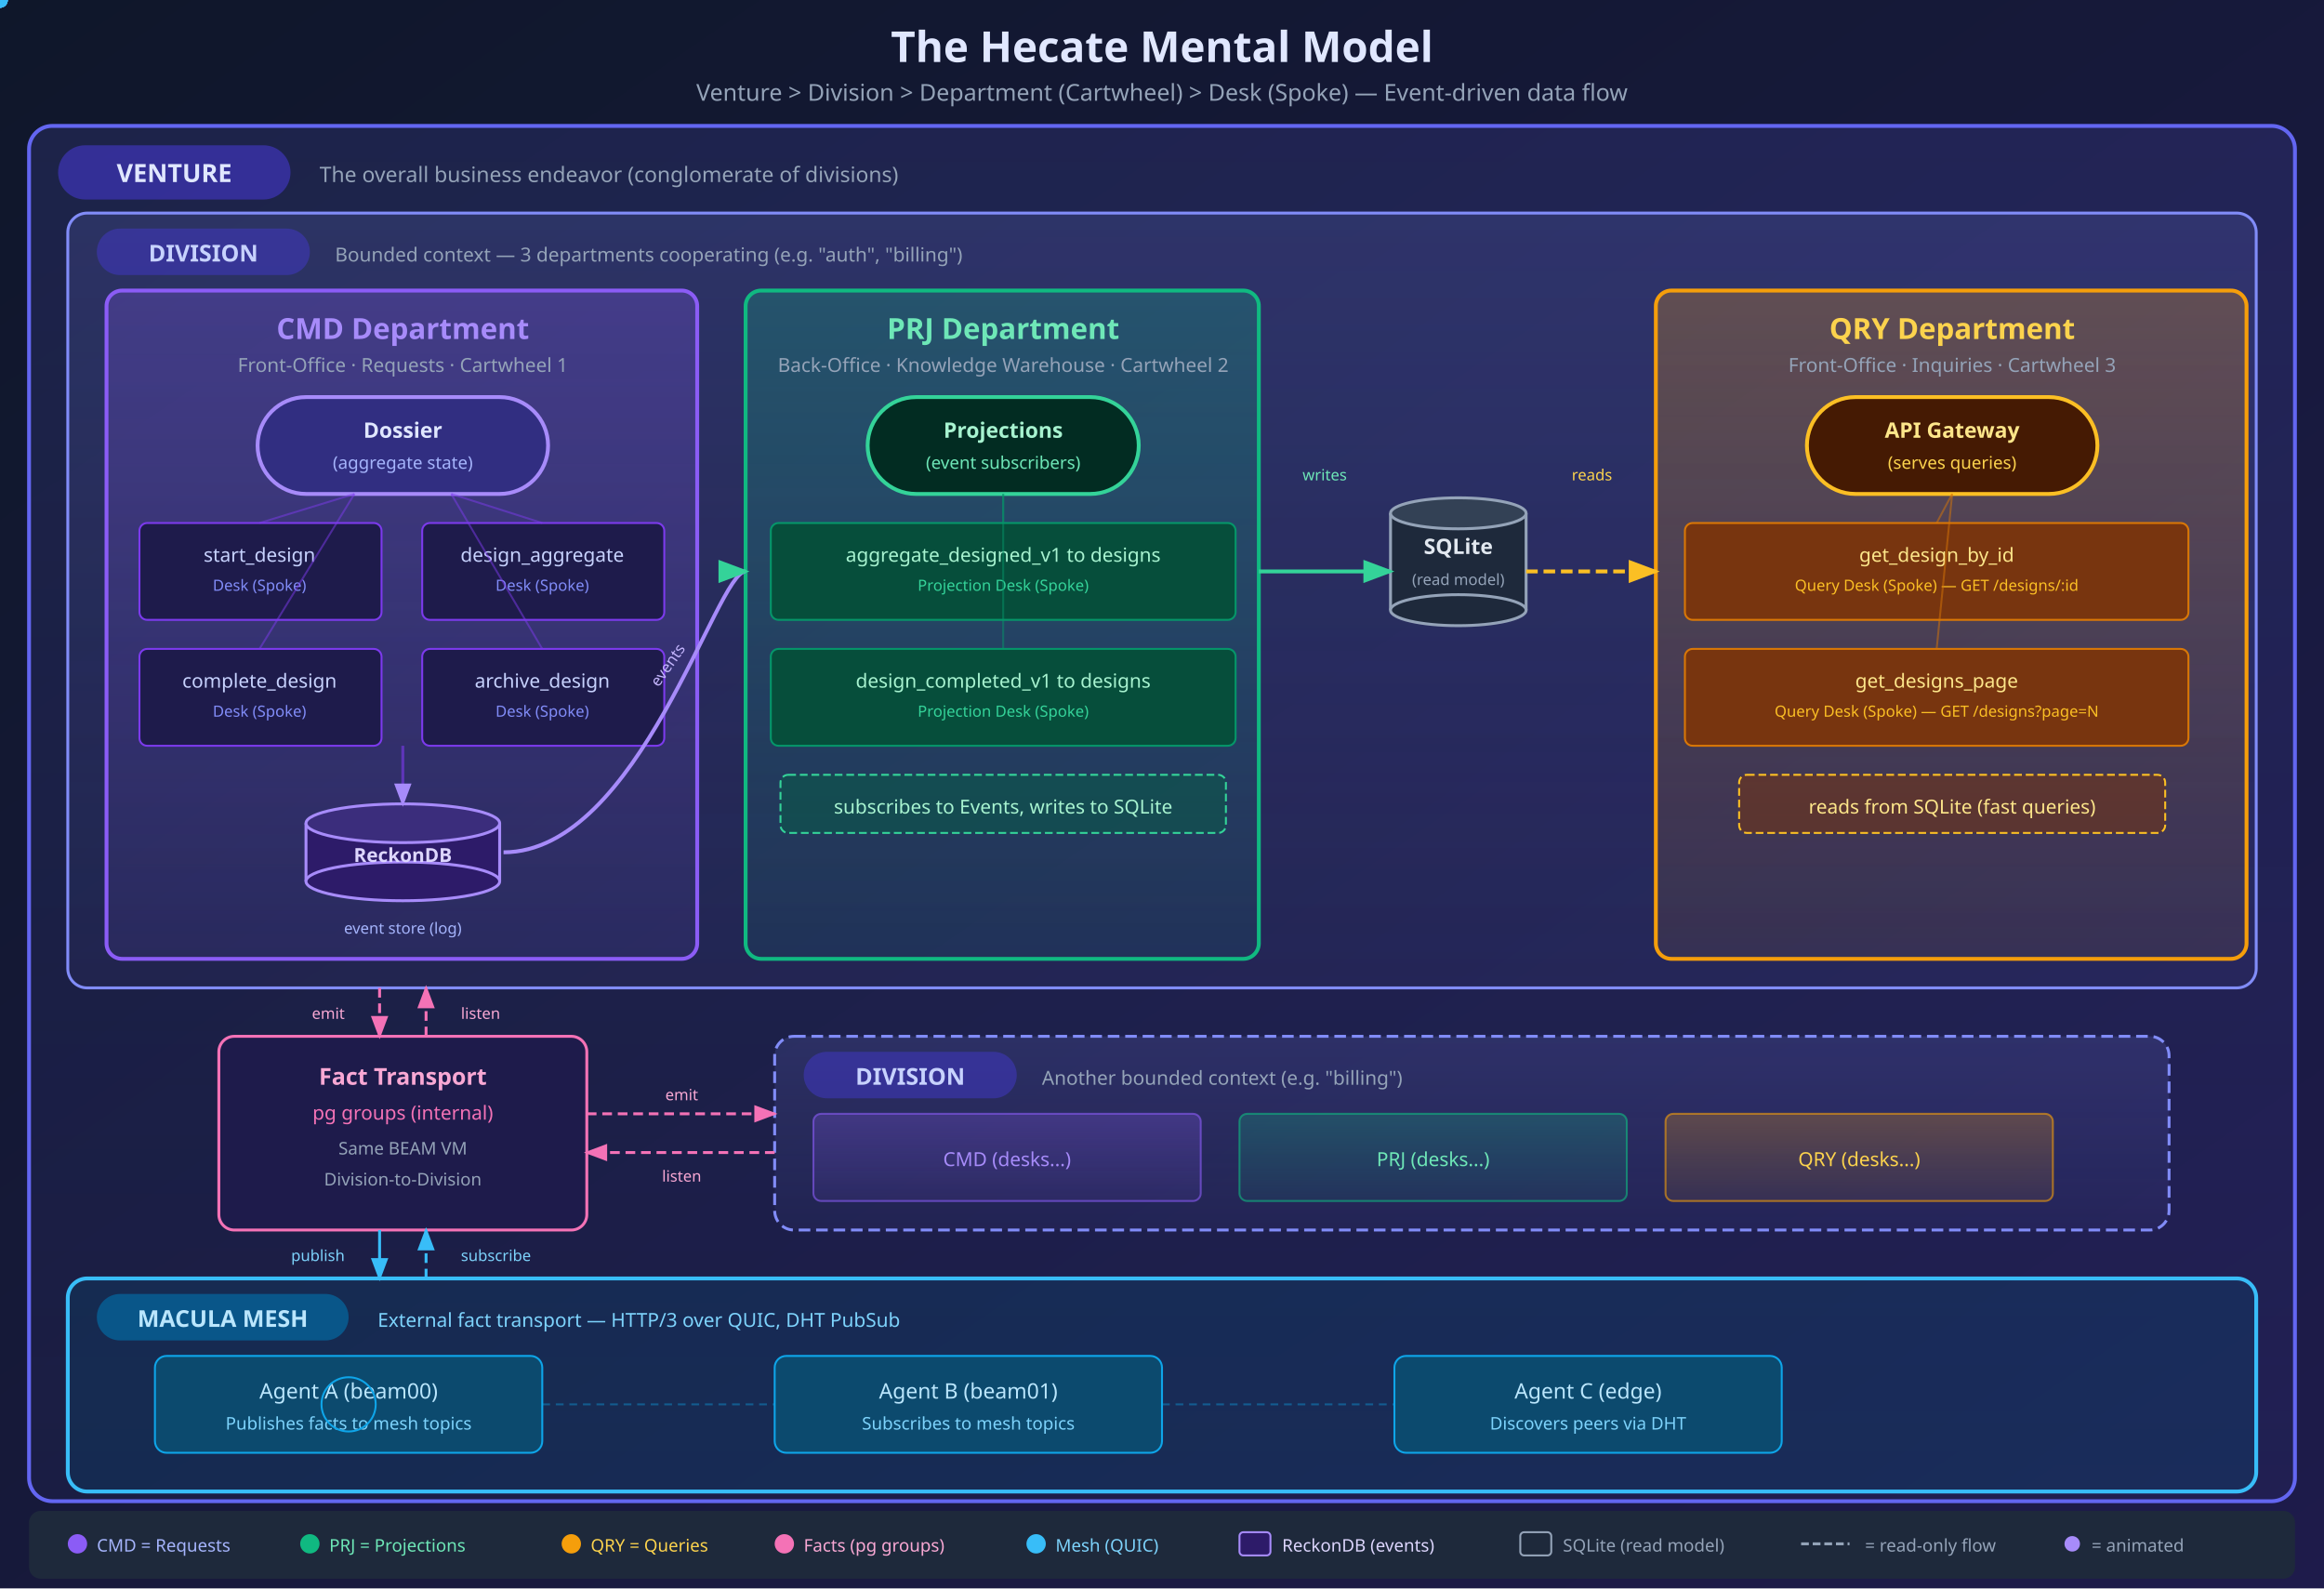
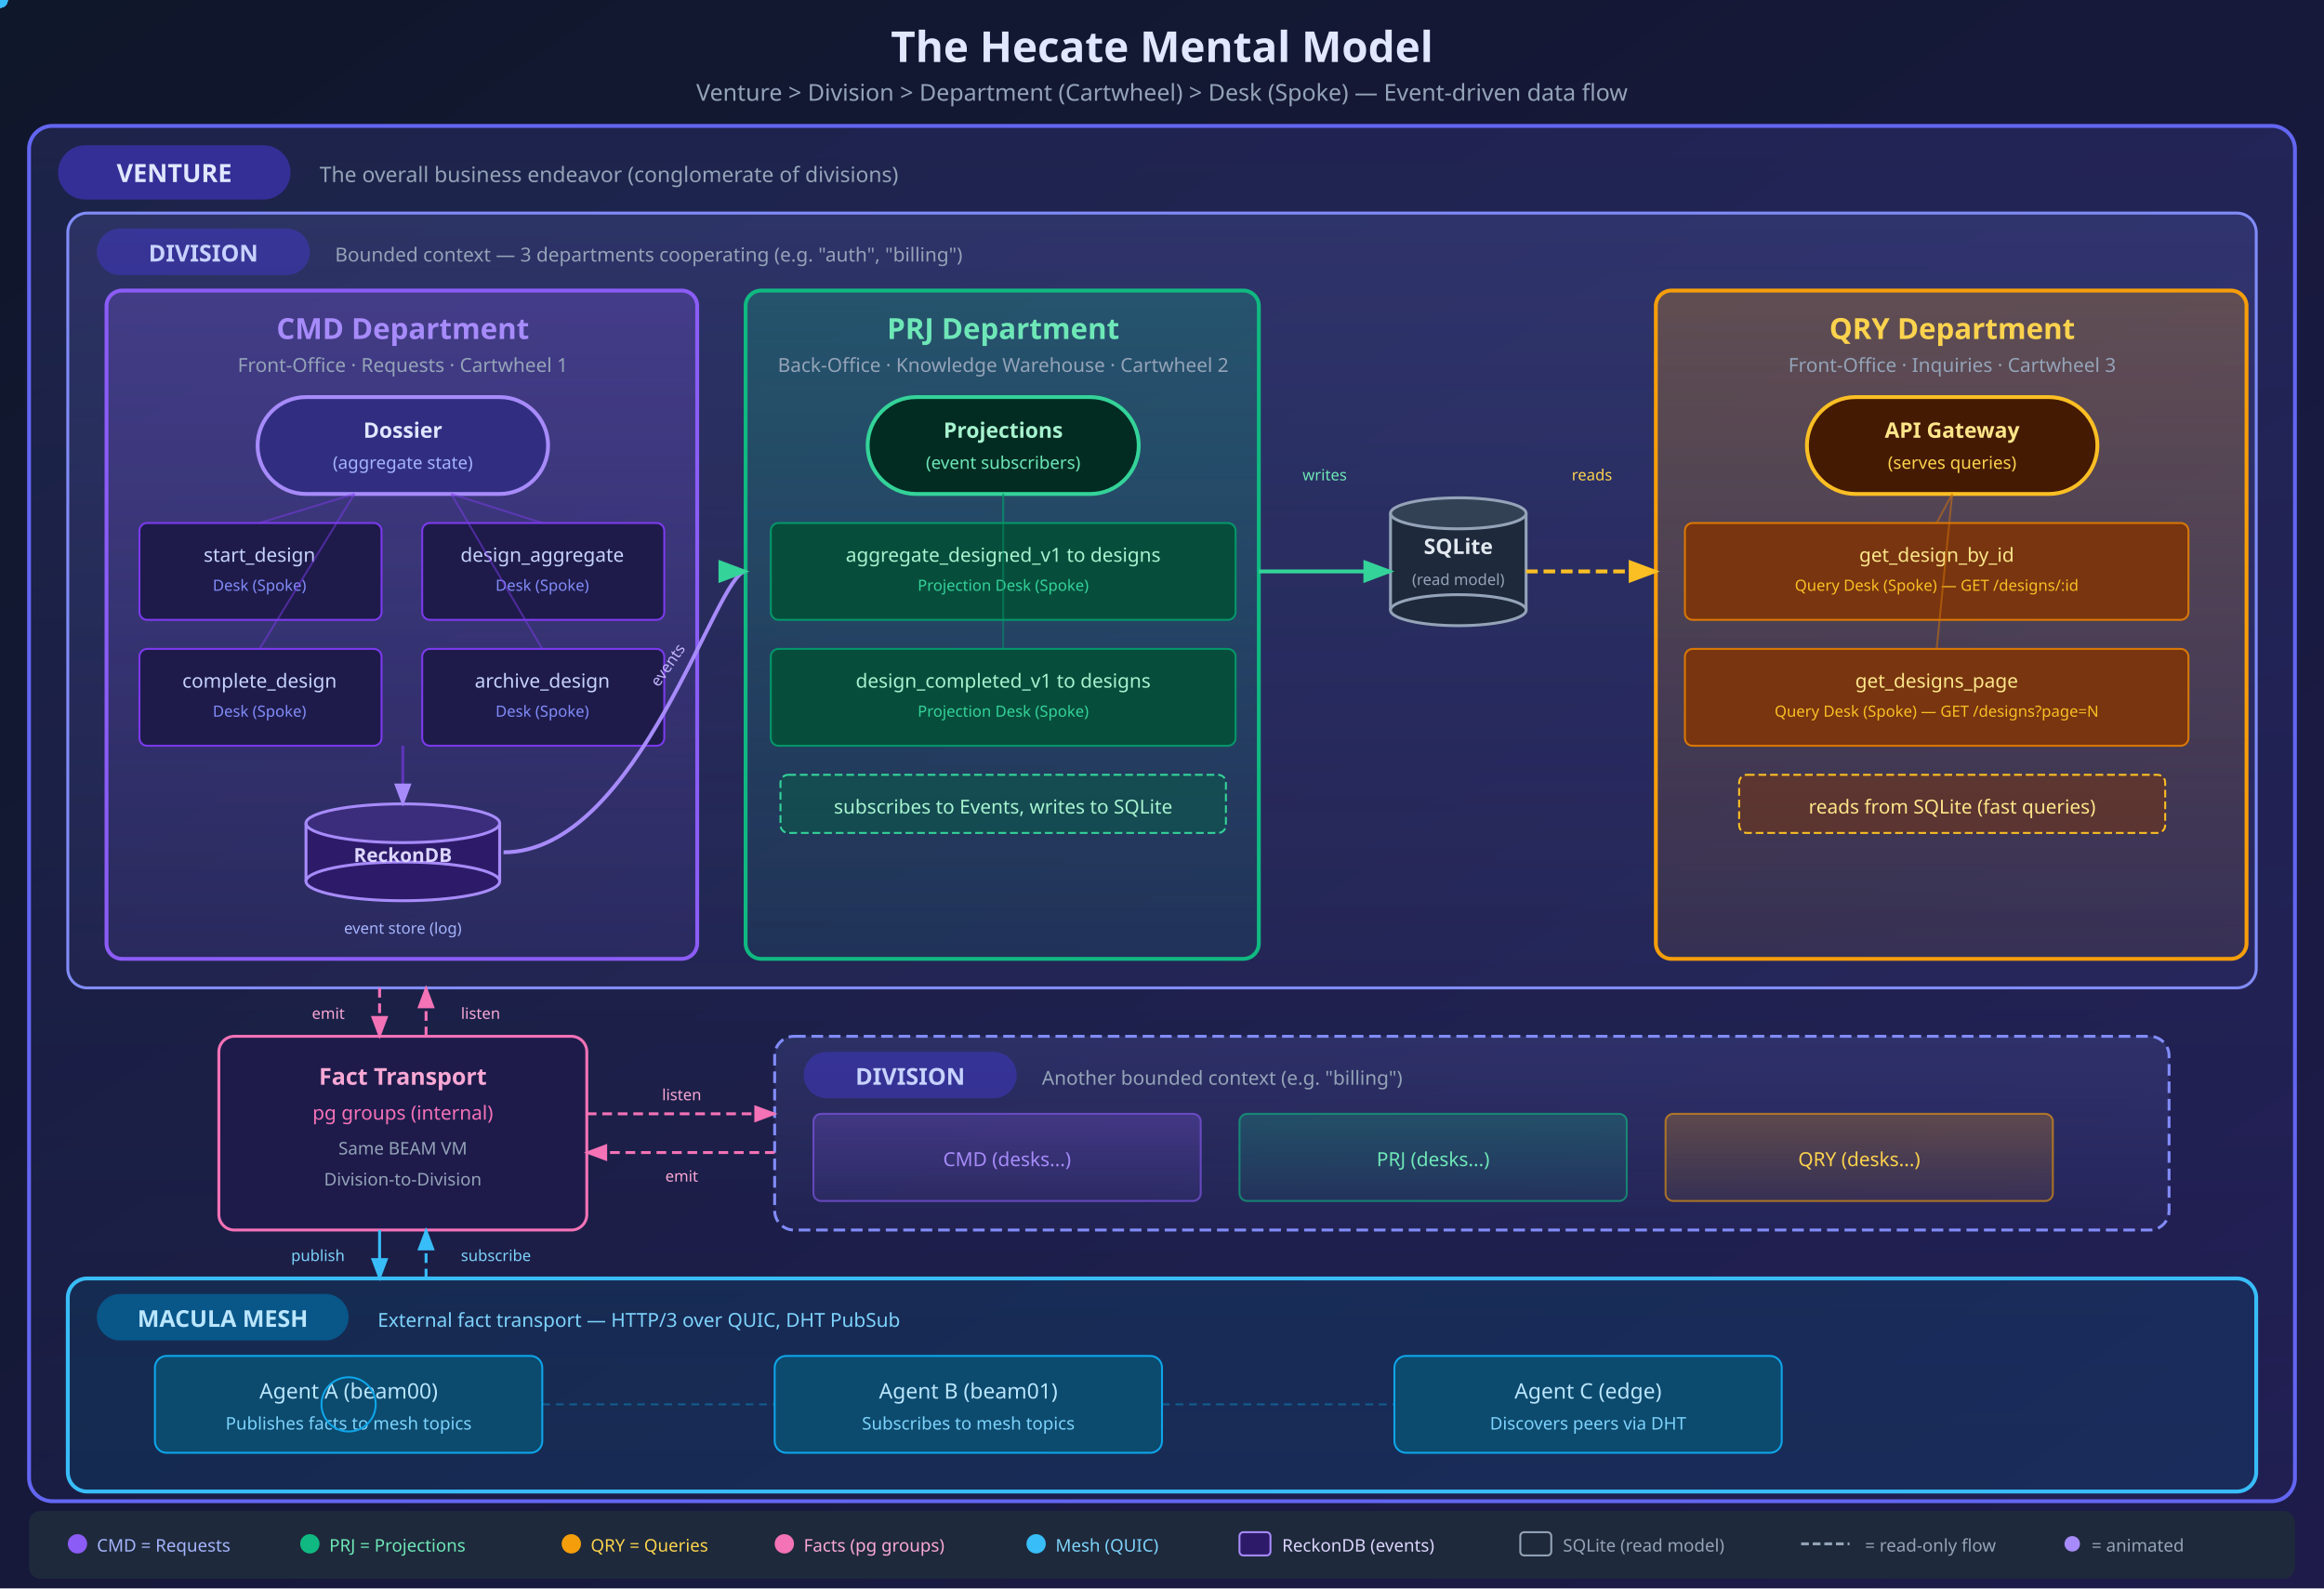
<svg xmlns="http://www.w3.org/2000/svg" viewBox="0 0 1200 820">
  <defs>
    <linearGradient id="bgGrad" x1="0%" y1="0%" x2="100%" y2="100%">
      <stop offset="0%" stop-color="#0F172A" />
      <stop offset="100%" stop-color="#1E1B4B" />
    </linearGradient>
    <linearGradient id="ventureGrad" x1="0%" y1="0%" x2="0%" y2="100%">
      <stop offset="0%" stop-color="#6366F1" stop-opacity="0.15" />
      <stop offset="100%" stop-color="#6366F1" stop-opacity="0.05" />
    </linearGradient>
    <linearGradient id="divisionGrad" x1="0%" y1="0%" x2="0%" y2="100%">
      <stop offset="0%" stop-color="#818CF8" stop-opacity="0.15" />
      <stop offset="100%" stop-color="#818CF8" stop-opacity="0.05" />
    </linearGradient>
    <linearGradient id="cmdGrad" x1="0%" y1="0%" x2="0%" y2="100%">
      <stop offset="0%" stop-color="#8B5CF6" stop-opacity="0.25" />
      <stop offset="100%" stop-color="#8B5CF6" stop-opacity="0.08" />
    </linearGradient>
    <linearGradient id="prjGrad" x1="0%" y1="0%" x2="0%" y2="100%">
      <stop offset="0%" stop-color="#10B981" stop-opacity="0.25" />
      <stop offset="100%" stop-color="#10B981" stop-opacity="0.08" />
    </linearGradient>
    <linearGradient id="qryGrad" x1="0%" y1="0%" x2="0%" y2="100%">
      <stop offset="0%" stop-color="#F59E0B" stop-opacity="0.25" />
      <stop offset="100%" stop-color="#F59E0B" stop-opacity="0.08" />
    </linearGradient>
    <marker id="arrCmd" markerWidth="8" markerHeight="6" refX="7" refY="3" orient="auto">
      <polygon points="0 0, 8 3, 0 6" fill="#A78BFA" />
    </marker>
    <marker id="arrPrj" markerWidth="8" markerHeight="6" refX="7" refY="3" orient="auto">
      <polygon points="0 0, 8 3, 0 6" fill="#34D399" />
    </marker>
    <marker id="arrQry" markerWidth="8" markerHeight="6" refX="7" refY="3" orient="auto">
      <polygon points="0 0, 8 3, 0 6" fill="#FBBF24" />
    </marker>
    <marker id="arrFact" markerWidth="8" markerHeight="6" refX="7" refY="3" orient="auto">
      <polygon points="0 0, 8 3, 0 6" fill="#F472B6" />
    </marker>
    <marker id="arrMesh" markerWidth="8" markerHeight="6" refX="7" refY="3" orient="auto">
      <polygon points="0 0, 8 3, 0 6" fill="#38BDF8" />
    </marker>
  </defs>
  <rect width="1200" height="820" fill="url(#bgGrad)" />
  <text x="600" y="32" text-anchor="middle" fill="#E0E7FF" font-family="system-ui, sans-serif" font-size="22" font-weight="bold">
    The Hecate Mental Model
  </text>
  <text x="600" y="52" text-anchor="middle" fill="#94A3B8" font-family="system-ui, sans-serif" font-size="12">
    Venture &gt; Division &gt; Department (Cartwheel) &gt; Desk (Spoke) — Event-driven data flow
  </text>
  <rect x="15" y="65" width="1170" height="710" rx="12" fill="url(#ventureGrad)" stroke="#6366F1" stroke-width="2" />
  <rect x="30" y="75" width="120" height="28" rx="14" fill="#4338CA" fill-opacity="0.6" />
  <text x="90" y="94" text-anchor="middle" fill="#E0E7FF" font-family="system-ui, sans-serif" font-size="13" font-weight="bold">
    VENTURE
  </text>
  <text x="165" y="94" fill="#94A3B8" font-family="system-ui, sans-serif" font-size="11">
    The overall business endeavor (conglomerate of divisions)
  </text>
  <rect x="35" y="110" width="1130" height="400" rx="10" fill="url(#divisionGrad)" stroke="#818CF8" stroke-width="1.5" />
  <rect x="50" y="118" width="110" height="24" rx="12" fill="#4338CA" fill-opacity="0.5" />
  <text x="105" y="135" text-anchor="middle" fill="#C7D2FE" font-family="system-ui, sans-serif" font-size="12" font-weight="bold">
    DIVISION
  </text>
  <text x="173" y="135" fill="#94A3B8" font-family="system-ui, sans-serif" font-size="10">
    Bounded context — 3 departments cooperating (e.g. "auth", "billing")
  </text>
  <rect x="55" y="150" width="305" height="345" rx="8" fill="url(#cmdGrad)" stroke="#8B5CF6" stroke-width="2" />
  <text x="208" y="175" text-anchor="middle" fill="#A78BFA" font-family="system-ui, sans-serif" font-size="15" font-weight="bold">
    CMD Department
  </text>
  <text x="208" y="192" text-anchor="middle" fill="#94A3B8" font-family="system-ui, sans-serif" font-size="10">
    Front-Office · Requests · Cartwheel 1
  </text>
  <rect x="133" y="205" width="150" height="50" rx="25" fill="#312E81" stroke="#A78BFA" stroke-width="2" />
  <text x="208" y="226" text-anchor="middle" fill="#E0E7FF" font-family="system-ui, sans-serif" font-size="11" font-weight="bold">
    Dossier
  </text>
  <text x="208" y="242" text-anchor="middle" fill="#A5B4FC" font-family="system-ui, sans-serif" font-size="9">
    (aggregate state)
  </text>
  <rect x="72" y="270" width="125" height="50" rx="4" fill="#1E1B4B" stroke="#7C3AED" stroke-width="1" />
  <text x="134" y="290" text-anchor="middle" fill="#C7D2FE" font-family="system-ui, sans-serif" font-size="10" font-weight="500">
    start_design
  </text>
  <text x="134" y="305" text-anchor="middle" fill="#818CF8" font-family="system-ui, sans-serif" font-size="8">
    Desk (Spoke)
  </text>
  <rect x="218" y="270" width="125" height="50" rx="4" fill="#1E1B4B" stroke="#7C3AED" stroke-width="1" />
  <text x="280" y="290" text-anchor="middle" fill="#C7D2FE" font-family="system-ui, sans-serif" font-size="10" font-weight="500">
    design_aggregate
  </text>
  <text x="280" y="305" text-anchor="middle" fill="#818CF8" font-family="system-ui, sans-serif" font-size="8">
    Desk (Spoke)
  </text>
  <rect x="72" y="335" width="125" height="50" rx="4" fill="#1E1B4B" stroke="#7C3AED" stroke-width="1" />
  <text x="134" y="355" text-anchor="middle" fill="#C7D2FE" font-family="system-ui, sans-serif" font-size="10" font-weight="500">
    complete_design
  </text>
  <text x="134" y="370" text-anchor="middle" fill="#818CF8" font-family="system-ui, sans-serif" font-size="8">
    Desk (Spoke)
  </text>
  <rect x="218" y="335" width="125" height="50" rx="4" fill="#1E1B4B" stroke="#7C3AED" stroke-width="1" />
  <text x="280" y="355" text-anchor="middle" fill="#C7D2FE" font-family="system-ui, sans-serif" font-size="10" font-weight="500">
    archive_design
  </text>
  <text x="280" y="370" text-anchor="middle" fill="#818CF8" font-family="system-ui, sans-serif" font-size="8">
    Desk (Spoke)
  </text>
  <line x1="183" y1="255" x2="134" y2="270" stroke="#7C3AED" stroke-width="1" stroke-opacity="0.5" />
  <line x1="233" y1="255" x2="280" y2="270" stroke="#7C3AED" stroke-width="1" stroke-opacity="0.5" />
  <line x1="183" y1="255" x2="134" y2="335" stroke="#7C3AED" stroke-width="1" stroke-opacity="0.5" />
  <line x1="233" y1="255" x2="280" y2="335" stroke="#7C3AED" stroke-width="1" stroke-opacity="0.5" />
  <g>
    <rect x="158" y="425" width="100" height="30" fill="#2D1B69" />
    <line x1="158" y1="425" x2="158" y2="455" stroke="#A78BFA" stroke-width="1.5" />
    <line x1="258" y1="425" x2="258" y2="455" stroke="#A78BFA" stroke-width="1.5" />
    <ellipse cx="208" cy="455" rx="50" ry="10" fill="#2D1B69" stroke="#A78BFA" stroke-width="1.5" />
    <ellipse cx="208" cy="425" rx="50" ry="10" fill="#3B2D7C" stroke="#A78BFA" stroke-width="1.5" />
    <text x="208" y="445" text-anchor="middle" fill="#DDD6FE" font-family="system-ui, sans-serif" font-size="10" font-weight="bold">
      ReckonDB
    </text>
    <text x="208" y="482" text-anchor="middle" fill="#A5B4FC" font-family="system-ui, sans-serif" font-size="8">
      event store (log)
    </text>
  </g>
  <line x1="208" y1="385" x2="208" y2="415" stroke="#7C3AED" stroke-width="1.5" stroke-opacity="0.6" marker-end="url(#arrCmd)" />
  <rect x="385" y="150" width="265" height="345" rx="8" fill="url(#prjGrad)" stroke="#10B981" stroke-width="2" />
  <text x="518" y="175" text-anchor="middle" fill="#6EE7B7" font-family="system-ui, sans-serif" font-size="15" font-weight="bold">
    PRJ Department
  </text>
  <text x="518" y="192" text-anchor="middle" fill="#94A3B8" font-family="system-ui, sans-serif" font-size="10">
    Back-Office · Knowledge Warehouse · Cartwheel 2
  </text>
  <rect x="448" y="205" width="140" height="50" rx="25" fill="#022C22" stroke="#34D399" stroke-width="2" />
  <text x="518" y="226" text-anchor="middle" fill="#A7F3D0" font-family="system-ui, sans-serif" font-size="11" font-weight="bold">
    Projections
  </text>
  <text x="518" y="242" text-anchor="middle" fill="#6EE7B7" font-family="system-ui, sans-serif" font-size="9">
    (event subscribers)
  </text>
  <rect x="398" y="270" width="240" height="50" rx="4" fill="#064E3B" stroke="#059669" stroke-width="1" />
  <text x="518" y="290" text-anchor="middle" fill="#A7F3D0" font-family="system-ui, sans-serif" font-size="10" font-weight="500">
    aggregate_designed_v1 to designs
  </text>
  <text x="518" y="305" text-anchor="middle" fill="#34D399" font-family="system-ui, sans-serif" font-size="8">
    Projection Desk (Spoke)
  </text>
  <rect x="398" y="335" width="240" height="50" rx="4" fill="#064E3B" stroke="#059669" stroke-width="1" />
  <text x="518" y="355" text-anchor="middle" fill="#A7F3D0" font-family="system-ui, sans-serif" font-size="10" font-weight="500">
    design_completed_v1 to designs
  </text>
  <text x="518" y="370" text-anchor="middle" fill="#34D399" font-family="system-ui, sans-serif" font-size="8">
    Projection Desk (Spoke)
  </text>
  <rect x="403" y="400" width="230" height="30" rx="4" fill="#065F46" fill-opacity="0.5" stroke="#34D399" stroke-width="1" stroke-dasharray="4,2" />
  <text x="518" y="420" text-anchor="middle" fill="#A7F3D0" font-family="system-ui, sans-serif" font-size="10">
    subscribes to Events, writes to SQLite
  </text>
  <line x1="518" y1="255" x2="518" y2="270" stroke="#059669" stroke-width="1" stroke-opacity="0.5" />
  <line x1="518" y1="255" x2="518" y2="335" stroke="#059669" stroke-width="1" stroke-opacity="0.5" />
  <g>
    <rect x="718" y="265" width="70" height="50" fill="#1E293B" />
    <line x1="718" y1="265" x2="718" y2="315" stroke="#94A3B8" stroke-width="1.5" />
    <line x1="788" y1="265" x2="788" y2="315" stroke="#94A3B8" stroke-width="1.5" />
    <ellipse cx="753" cy="315" rx="35" ry="8" fill="#1E293B" stroke="#94A3B8" stroke-width="1.5" />
    <ellipse cx="753" cy="265" rx="35" ry="8" fill="#334155" stroke="#94A3B8" stroke-width="1.5" />
    <text x="753" y="286" text-anchor="middle" fill="#E2E8F0" font-family="system-ui, sans-serif" font-size="11" font-weight="bold">
      SQLite
    </text>
    <text x="753" y="302" text-anchor="middle" fill="#94A3B8" font-family="system-ui, sans-serif" font-size="8">
      (read model)
    </text>
  </g>
  <rect x="855" y="150" width="305" height="345" rx="8" fill="url(#qryGrad)" stroke="#F59E0B" stroke-width="2" />
  <text x="1008" y="175" text-anchor="middle" fill="#FCD34D" font-family="system-ui, sans-serif" font-size="15" font-weight="bold">
    QRY Department
  </text>
  <text x="1008" y="192" text-anchor="middle" fill="#94A3B8" font-family="system-ui, sans-serif" font-size="10">
    Front-Office · Inquiries · Cartwheel 3
  </text>
  <rect x="933" y="205" width="150" height="50" rx="25" fill="#451A03" stroke="#FBBF24" stroke-width="2" />
  <text x="1008" y="226" text-anchor="middle" fill="#FDE68A" font-family="system-ui, sans-serif" font-size="11" font-weight="bold">
    API Gateway
  </text>
  <text x="1008" y="242" text-anchor="middle" fill="#FCD34D" font-family="system-ui, sans-serif" font-size="9">
    (serves queries)
  </text>
  <rect x="870" y="270" width="260" height="50" rx="4" fill="#78350F" stroke="#D97706" stroke-width="1" />
  <text x="1000" y="290" text-anchor="middle" fill="#FDE68A" font-family="system-ui, sans-serif" font-size="10" font-weight="500">
    get_design_by_id
  </text>
  <text x="1000" y="305" text-anchor="middle" fill="#FBBF24" font-family="system-ui, sans-serif" font-size="8">
    Query Desk (Spoke) — GET /designs/:id
  </text>
  <rect x="870" y="335" width="260" height="50" rx="4" fill="#78350F" stroke="#D97706" stroke-width="1" />
  <text x="1000" y="355" text-anchor="middle" fill="#FDE68A" font-family="system-ui, sans-serif" font-size="10" font-weight="500">
    get_designs_page
  </text>
  <text x="1000" y="370" text-anchor="middle" fill="#FBBF24" font-family="system-ui, sans-serif" font-size="8">
    Query Desk (Spoke) — GET /designs?page=N
  </text>
  <rect x="898" y="400" width="220" height="30" rx="4" fill="#78350F" fill-opacity="0.5" stroke="#FBBF24" stroke-width="1" stroke-dasharray="4,2" />
  <text x="1008" y="420" text-anchor="middle" fill="#FDE68A" font-family="system-ui, sans-serif" font-size="10">
    reads from SQLite (fast queries)
  </text>
  <line x1="1008" y1="255" x2="1000" y2="270" stroke="#D97706" stroke-width="1" stroke-opacity="0.5" />
  <line x1="1008" y1="255" x2="1000" y2="335" stroke="#D97706" stroke-width="1" stroke-opacity="0.5" />
  <path id="eventPath" d="M 260,440 C 330,440 370,295 385,295" stroke="#A78BFA" stroke-width="2" fill="none" marker-end="url(#arrPrj)" />
  <text x="340" y="355" fill="#C4B5FD" font-family="system-ui, sans-serif" font-size="8" transform="rotate(-55, 340, 355)">
    events
  </text>
  <circle r="4" fill="#A78BFA">
    <animateMotion dur="2.5s" repeatCount="indefinite" begin="0s">
      <mpath href="#eventPath" />
    </animateMotion>
    <animate attributeName="opacity" values="0;1;1;0" dur="2.5s" repeatCount="indefinite" begin="0s" />
  </circle>
  <circle r="4" fill="#A78BFA">
    <animateMotion dur="2.5s" repeatCount="indefinite" begin="1.2s">
      <mpath href="#eventPath" />
    </animateMotion>
    <animate attributeName="opacity" values="0;1;1;0" dur="2.5s" repeatCount="indefinite" begin="1.2s" />
  </circle>
  <path id="writePath" d="M 650,295 L 718,295" stroke="#34D399" stroke-width="2" fill="none" marker-end="url(#arrPrj)" />
  <text x="684" y="248" text-anchor="middle" fill="#6EE7B7" font-family="system-ui, sans-serif" font-size="8">
    writes
  </text>
  <circle r="3" fill="#34D399">
    <animateMotion dur="1.5s" repeatCount="indefinite" begin="0.5s">
      <mpath href="#writePath" />
    </animateMotion>
    <animate attributeName="opacity" values="0;1;1;0" dur="1.5s" repeatCount="indefinite" begin="0.5s" />
  </circle>
  <path id="readPath" d="M 788,295 L 855,295" stroke="#FBBF24" stroke-width="2" fill="none" stroke-dasharray="6,3" marker-end="url(#arrQry)" />
  <text x="822" y="248" text-anchor="middle" fill="#FCD34D" font-family="system-ui, sans-serif" font-size="8">
    reads
  </text>
  <circle r="3" fill="#FBBF24">
    <animateMotion dur="1.5s" repeatCount="indefinite" begin="0.8s">
      <mpath href="#readPath" />
    </animateMotion>
    <animate attributeName="opacity" values="0;1;1;0" dur="1.5s" repeatCount="indefinite" begin="0.8s" />
  </circle>
  <rect x="113" y="535" width="190" height="100" rx="8" fill="#1E1B4B" stroke="#F472B6" stroke-width="1.5" />
  <text x="208" y="560" text-anchor="middle" fill="#F9A8D4" font-family="system-ui, sans-serif" font-size="12" font-weight="bold">
    Fact Transport
  </text>
  <text x="208" y="578" text-anchor="middle" fill="#F472B6" font-family="system-ui, sans-serif" font-size="10">
    pg groups (internal)
  </text>
  <text x="208" y="596" text-anchor="middle" fill="#94A3B8" font-family="system-ui, sans-serif" font-size="9">
    Same BEAM VM
  </text>
  <text x="208" y="612" text-anchor="middle" fill="#94A3B8" font-family="system-ui, sans-serif" font-size="9">
    Division-to-Division
  </text>
  <rect x="400" y="535" width="720" height="100" rx="10" fill="url(#divisionGrad)" stroke="#818CF8" stroke-width="1.5" stroke-dasharray="6,3" />
  <rect x="415" y="543" width="110" height="24" rx="12" fill="#4338CA" fill-opacity="0.5" />
  <text x="470" y="560" text-anchor="middle" fill="#C7D2FE" font-family="system-ui, sans-serif" font-size="12" font-weight="bold">
    DIVISION
  </text>
  <text x="538" y="560" fill="#94A3B8" font-family="system-ui, sans-serif" font-size="10">
    Another bounded context (e.g. "billing")
  </text>
  <rect x="420" y="575" width="200" height="45" rx="4" fill="url(#cmdGrad)" stroke="#8B5CF6" stroke-width="1" stroke-opacity="0.6" />
  <text x="520" y="602" text-anchor="middle" fill="#A78BFA" font-family="system-ui, sans-serif" font-size="10">CMD (desks...)</text>
  <rect x="640" y="575" width="200" height="45" rx="4" fill="url(#prjGrad)" stroke="#10B981" stroke-width="1" stroke-opacity="0.6" />
  <text x="740" y="602" text-anchor="middle" fill="#6EE7B7" font-family="system-ui, sans-serif" font-size="10">PRJ (desks...)</text>
  <rect x="860" y="575" width="200" height="45" rx="4" fill="url(#qryGrad)" stroke="#F59E0B" stroke-width="1" stroke-opacity="0.6" />
  <text x="960" y="602" text-anchor="middle" fill="#FCD34D" font-family="system-ui, sans-serif" font-size="10">QRY (desks...)</text>
  <path id="factEmitDown" d="M 196,510 L 196,535" stroke="#F472B6" stroke-width="1.5" fill="none" stroke-dasharray="5,3" marker-end="url(#arrFact)" />
  <text x="178" y="526" text-anchor="end" fill="#F9A8D4" font-family="system-ui, sans-serif" font-size="8">emit</text>
  <path id="factListenUp" d="M 220,535 L 220,510" stroke="#F472B6" stroke-width="1.5" fill="none" stroke-dasharray="5,3" marker-end="url(#arrFact)" />
  <text x="238" y="526" fill="#F9A8D4" font-family="system-ui, sans-serif" font-size="8">listen</text>
  <circle r="3" fill="#F472B6">
    <animateMotion dur="1.5s" repeatCount="indefinite" begin="0s">
      <mpath href="#factEmitDown" />
    </animateMotion>
    <animate attributeName="opacity" values="0;1;1;0" dur="1.5s" repeatCount="indefinite" begin="0s" />
  </circle>
  <circle r="3" fill="#F472B6">
    <animateMotion dur="1.5s" repeatCount="indefinite" begin="0.4s">
      <mpath href="#factListenUp" />
    </animateMotion>
    <animate attributeName="opacity" values="0;1;1;0" dur="1.5s" repeatCount="indefinite" begin="0.4s" />
  </circle>
  <path id="factEmitRight" d="M 303,575 L 400,575" stroke="#F472B6" stroke-width="1.5" fill="none" stroke-dasharray="5,3" marker-end="url(#arrFact)" />
-   <text x="352" y="568" text-anchor="middle" fill="#F9A8D4" font-family="system-ui, sans-serif" font-size="8">emit</text>
+   <text x="352" y="568" text-anchor="middle" fill="#F9A8D4" font-family="system-ui, sans-serif" font-size="8">listen</text>
  <path id="factListenLeft" d="M 400,595 L 303,595" stroke="#F472B6" stroke-width="1.5" fill="none" stroke-dasharray="5,3" marker-end="url(#arrFact)" />
-   <text x="352" y="610" text-anchor="middle" fill="#F9A8D4" font-family="system-ui, sans-serif" font-size="8">listen</text>
+   <text x="352" y="610" text-anchor="middle" fill="#F9A8D4" font-family="system-ui, sans-serif" font-size="8">emit</text>
  <circle r="3" fill="#F472B6">
    <animateMotion dur="2s" repeatCount="indefinite" begin="0.2s">
      <mpath href="#factEmitRight" />
    </animateMotion>
    <animate attributeName="opacity" values="0;1;1;0" dur="2s" repeatCount="indefinite" begin="0.2s" />
  </circle>
  <circle r="3" fill="#F472B6">
    <animateMotion dur="2s" repeatCount="indefinite" begin="0.8s">
      <mpath href="#factListenLeft" />
    </animateMotion>
    <animate attributeName="opacity" values="0;1;1;0" dur="2s" repeatCount="indefinite" begin="0.8s" />
  </circle>
  <rect x="35" y="660" width="1130" height="110" rx="10" fill="#0C4A6E" fill-opacity="0.3" stroke="#38BDF8" stroke-width="2" />
  <rect x="50" y="668" width="130" height="24" rx="12" fill="#0369A1" fill-opacity="0.7" />
  <text x="115" y="685" text-anchor="middle" fill="#BAE6FD" font-family="system-ui, sans-serif" font-size="12" font-weight="bold">
    MACULA MESH
  </text>
  <text x="195" y="685" fill="#7DD3FC" font-family="system-ui, sans-serif" font-size="10">
    External fact transport — HTTP/3 over QUIC, DHT PubSub
  </text>
  <rect x="80" y="700" width="200" height="50" rx="6" fill="#0C4A6E" stroke="#0EA5E9" stroke-width="1" />
  <text x="180" y="722" text-anchor="middle" fill="#BAE6FD" font-family="system-ui, sans-serif" font-size="11" font-weight="500">
    Agent A (beam00)
  </text>
  <text x="180" y="738" text-anchor="middle" fill="#7DD3FC" font-family="system-ui, sans-serif" font-size="9">
    Publishes facts to mesh topics
  </text>
  <circle cx="180" cy="725" r="14" fill="none" stroke="#0EA5E9">
    <animate attributeName="r" values="14;40;55" dur="3s" repeatCount="indefinite" />
    <animate attributeName="opacity" values="0.6;0.2;0" dur="3s" repeatCount="indefinite" />
  </circle>
  <rect x="400" y="700" width="200" height="50" rx="6" fill="#0C4A6E" stroke="#0EA5E9" stroke-width="1" />
  <text x="500" y="722" text-anchor="middle" fill="#BAE6FD" font-family="system-ui, sans-serif" font-size="11" font-weight="500">
    Agent B (beam01)
  </text>
  <text x="500" y="738" text-anchor="middle" fill="#7DD3FC" font-family="system-ui, sans-serif" font-size="9">
    Subscribes to mesh topics
  </text>
  <rect x="720" y="700" width="200" height="50" rx="6" fill="#0C4A6E" stroke="#0EA5E9" stroke-width="1" />
  <text x="820" y="722" text-anchor="middle" fill="#BAE6FD" font-family="system-ui, sans-serif" font-size="11" font-weight="500">
    Agent C (edge)
  </text>
  <text x="820" y="738" text-anchor="middle" fill="#7DD3FC" font-family="system-ui, sans-serif" font-size="9">
    Discovers peers via DHT
  </text>
  <path id="meshPathAB" d="M 280,725 L 400,725" fill="none" stroke="none" />
  <line x1="280" y1="725" x2="400" y2="725" stroke="#0EA5E9" stroke-width="1" stroke-dasharray="4,3" stroke-opacity="0.4" />
  <circle r="4" fill="#38BDF8">
    <animateMotion dur="2s" repeatCount="indefinite" begin="0s">
      <mpath href="#meshPathAB" />
    </animateMotion>
    <animate attributeName="opacity" values="0;1;1;0" dur="2s" repeatCount="indefinite" begin="0s" />
  </circle>
  <circle r="4" fill="#38BDF8">
    <animateMotion dur="2s" repeatCount="indefinite" begin="0.6s">
      <mpath href="#meshPathAB" />
    </animateMotion>
    <animate attributeName="opacity" values="0;1;1;0" dur="2s" repeatCount="indefinite" begin="0.6s" />
  </circle>
  <path id="meshPathBC" d="M 600,725 L 720,725" fill="none" stroke="none" />
  <line x1="600" y1="725" x2="720" y2="725" stroke="#0EA5E9" stroke-width="1" stroke-dasharray="4,3" stroke-opacity="0.4" />
  <circle r="4" fill="#38BDF8">
    <animateMotion dur="2s" repeatCount="indefinite" begin="0.3s">
      <mpath href="#meshPathBC" />
    </animateMotion>
    <animate attributeName="opacity" values="0;1;1;0" dur="2s" repeatCount="indefinite" begin="0.3s" />
  </circle>
  <circle r="4" fill="#38BDF8">
    <animateMotion dur="2s" repeatCount="indefinite" begin="1s">
      <mpath href="#meshPathBC" />
    </animateMotion>
    <animate attributeName="opacity" values="0;1;1;0" dur="2s" repeatCount="indefinite" begin="1s" />
  </circle>
  <path id="factPublishDown" d="M 196,635 L 196,660" stroke="#38BDF8" stroke-width="1.5" fill="none" marker-end="url(#arrMesh)" />
  <text x="178" y="651" text-anchor="end" fill="#7DD3FC" font-family="system-ui, sans-serif" font-size="8">publish</text>
  <path id="factSubscribeUp" d="M 220,660 L 220,635" stroke="#38BDF8" stroke-width="1.5" fill="none" stroke-dasharray="5,3" marker-end="url(#arrMesh)" />
  <text x="238" y="651" fill="#7DD3FC" font-family="system-ui, sans-serif" font-size="8">subscribe</text>
  <circle r="3" fill="#38BDF8">
    <animateMotion dur="1.5s" repeatCount="indefinite" begin="0.3s">
      <mpath href="#factPublishDown" />
    </animateMotion>
    <animate attributeName="opacity" values="0;1;1;0" dur="1.5s" repeatCount="indefinite" begin="0.3s" />
  </circle>
  <circle r="3" fill="#38BDF8">
    <animateMotion dur="1.5s" repeatCount="indefinite" begin="0.9s">
      <mpath href="#factSubscribeUp" />
    </animateMotion>
    <animate attributeName="opacity" values="0;1;1;0" dur="1.5s" repeatCount="indefinite" begin="0.9s" />
  </circle>
  <rect x="15" y="780" width="1170" height="35" rx="6" fill="#1E293B" />
  <circle cx="40" cy="797" r="5" fill="#8B5CF6" />
  <text x="50" y="801" fill="#A5B4FC" font-family="system-ui, sans-serif" font-size="9">CMD = Requests</text>
  <circle cx="160" cy="797" r="5" fill="#10B981" />
  <text x="170" y="801" fill="#6EE7B7" font-family="system-ui, sans-serif" font-size="9">PRJ = Projections</text>
  <circle cx="295" cy="797" r="5" fill="#F59E0B" />
  <text x="305" y="801" fill="#FCD34D" font-family="system-ui, sans-serif" font-size="9">QRY = Queries</text>
  <circle cx="405" cy="797" r="5" fill="#F472B6" />
  <text x="415" y="801" fill="#F9A8D4" font-family="system-ui, sans-serif" font-size="9">Facts (pg groups)</text>
  <circle cx="535" cy="797" r="5" fill="#38BDF8" />
  <text x="545" y="801" fill="#7DD3FC" font-family="system-ui, sans-serif" font-size="9">Mesh (QUIC)</text>
  <rect x="640" y="791" width="16" height="12" rx="2" fill="#2D1B69" stroke="#A78BFA" stroke-width="1" />
  <text x="662" y="801" fill="#DDD6FE" font-family="system-ui, sans-serif" font-size="9">ReckonDB (events)</text>
  <rect x="785" y="791" width="16" height="12" rx="2" fill="#1E293B" stroke="#94A3B8" stroke-width="1" />
  <text x="807" y="801" fill="#94A3B8" font-family="system-ui, sans-serif" font-size="9">SQLite (read model)</text>
  <line x1="930" y1="797" x2="955" y2="797" stroke="#94A3B8" stroke-width="1.5" stroke-dasharray="4,2" />
  <text x="963" y="801" fill="#94A3B8" font-family="system-ui, sans-serif" font-size="9">= read-only flow</text>
  <circle cx="1070" cy="797" r="4" fill="#A78BFA">
    <animate attributeName="opacity" values="0.3;1;0.3" dur="2s" repeatCount="indefinite" />
  </circle>
  <text x="1080" y="801" fill="#94A3B8" font-family="system-ui, sans-serif" font-size="9">= animated</text>
</svg>
